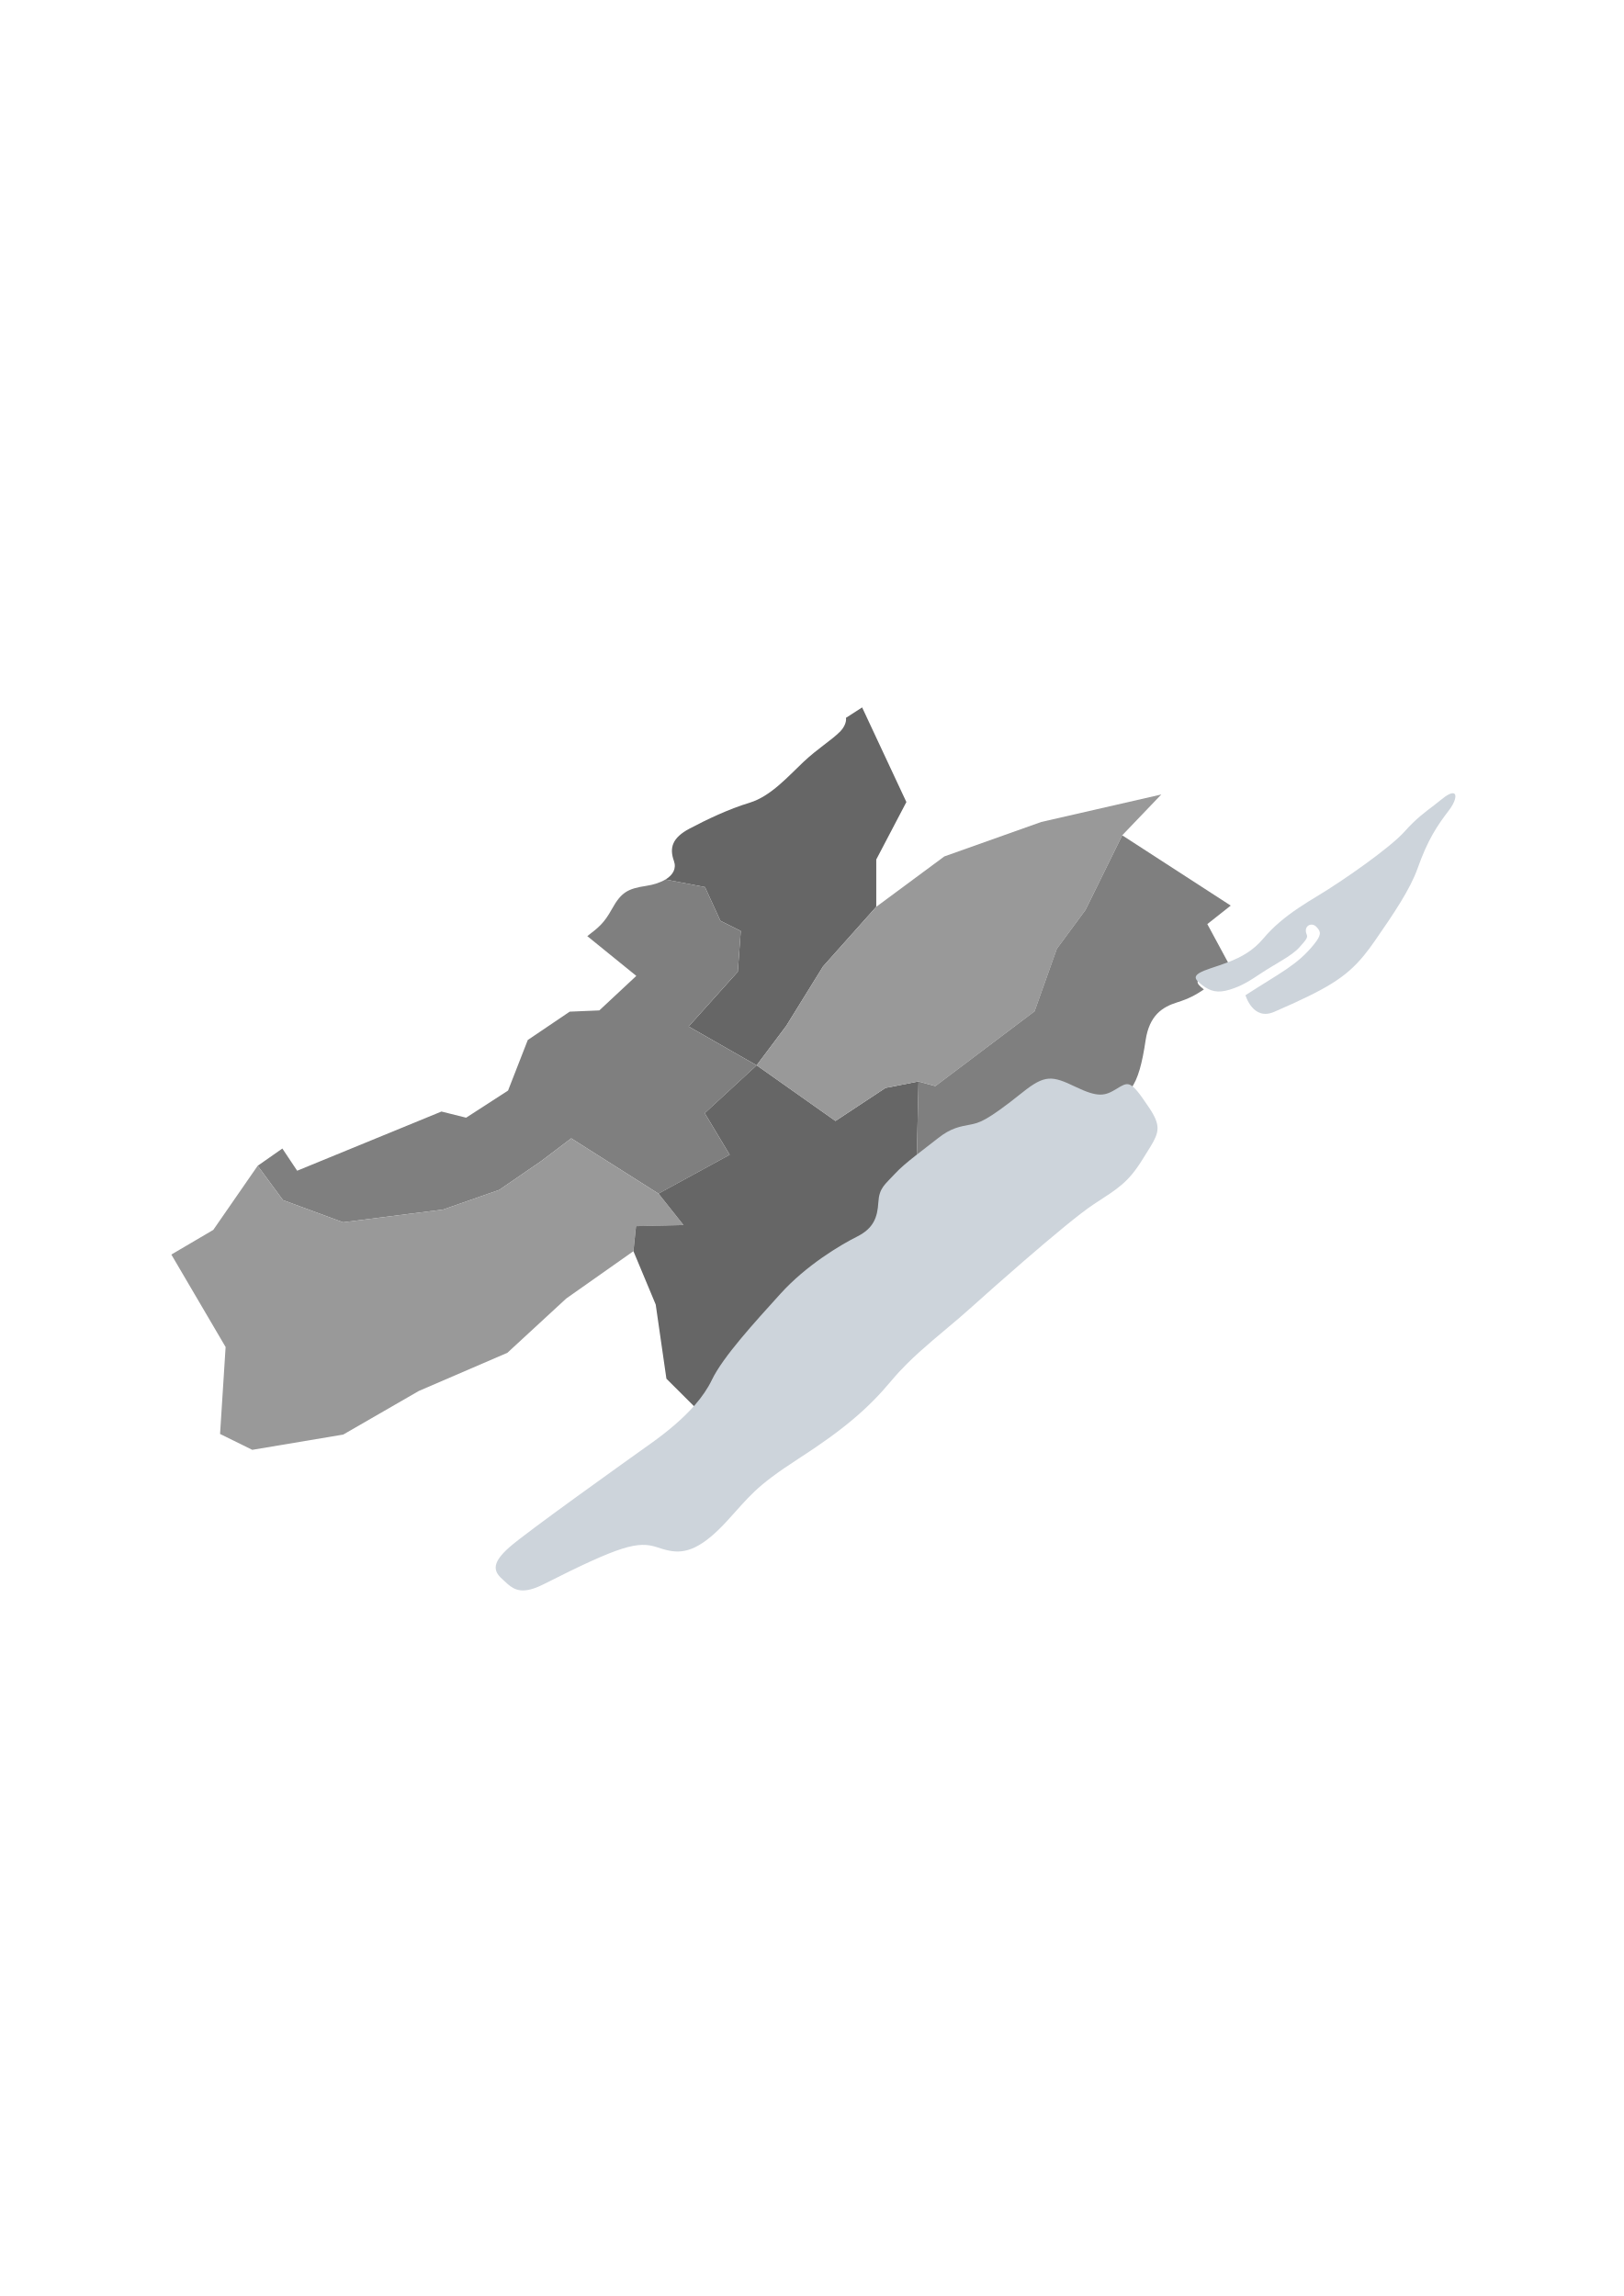
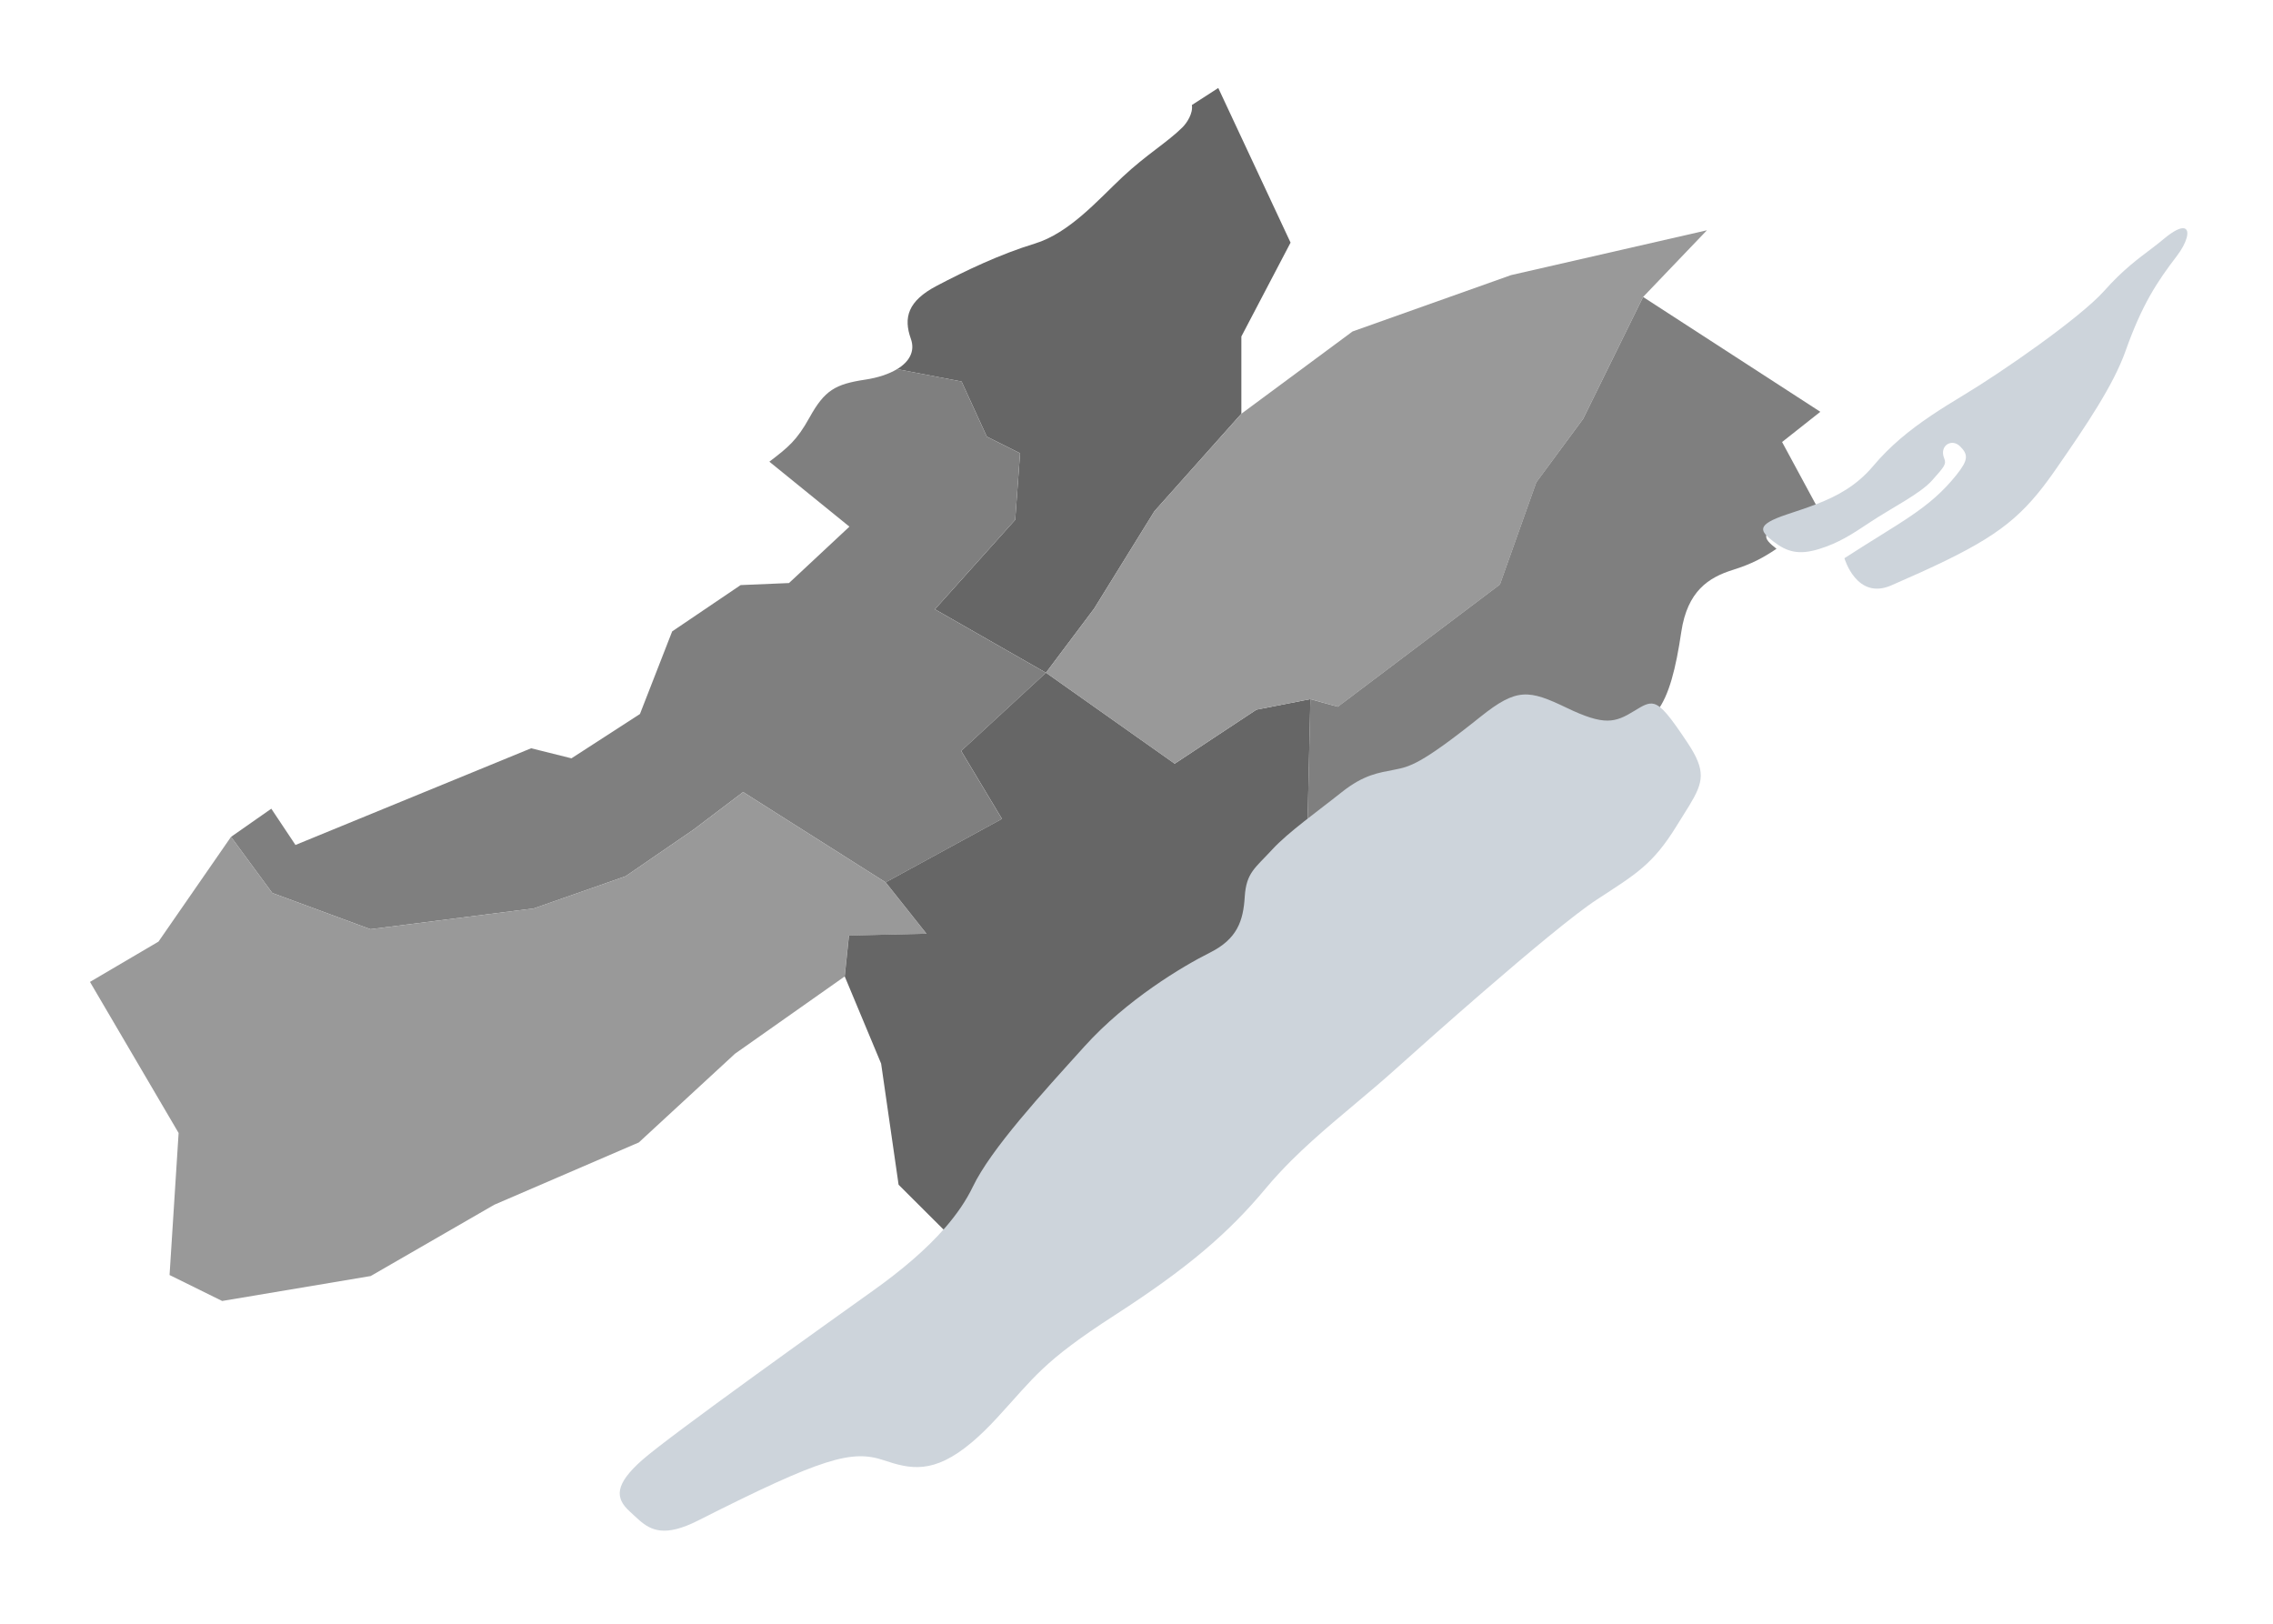
- <svg xmlns="http://www.w3.org/2000/svg" version="1.1" id="Calque_1" x="0px" y="0px" width="595.279px" height="841.891px" viewBox="0 0 595.279 841.891" enable-background="new 0 0 595.279 841.891" xml:space="preserve">
-   <path id="_x32_402" fill="#666666" d="M264.12,337.64l7.46,3.732l-1.091,14.932l-18.021,20.082l24.925,14.243l10.809-14.389  l13.529-21.854l19.521-21.889V315.16l11.043-21.067l-16.226-34.703l-5.923,3.825c0.296,1.873-1.113,3.992-2.067,4.959  c-3.391,3.391-8.117,6.136-13.54,11.225c-5.426,5.089-11.874,12.544-19.668,14.921c-7.8,2.376-15.599,6.104-22.042,9.495  c-6.438,3.391-7.46,7.118-5.76,11.871c1.007,2.821-0.376,5.161-3.089,6.812l14.47,2.771L264.12,337.64z" />
-   <path id="ofsnbr2403" fill="#7F7F7F" d="M125.764,448.186l36.682-4.668l20.596-7.216l15.292-10.497l11.09-8.399l31.982,20.27  l26.106-14.242l-9.156-15.258l19.038-17.546l-24.925-14.243l18.021-20.082l1.091-14.932l-7.46-3.732l-5.675-12.386l-14.47-2.773  c-1.854,1.128-4.329,1.931-7.084,2.35c-6.782,1.02-9.161,2.376-12.547,8.475c-2.877,5.188-4.779,6.695-9.034,9.951l17.968,14.579  l-13.564,12.658l-10.852,0.456l-15.371,10.396l-7.231,18.54l-15.371,9.946l-9.045-2.258l-52.901,21.703l-5.426-8.14l-9.044,6.326  l9.256,12.585L125.764,448.186z" />
-   <polygon id="ofsnbr2406" fill="#999999" points="125.823,526.027 153.566,510.025 186.009,496.043 207.595,476.131   232.207,458.794 233.161,449.617 250.556,449.203 241.406,437.674 209.423,417.404 198.333,425.805 183.042,436.296   162.446,443.513 125.764,448.186 103.727,440.048 94.471,427.458 78.194,450.973 62.817,460.013 82.713,493.924 80.679,525.8   92.484,531.623 " />
-   <path id="ofsnbr2401" fill="#666666" d="M286.74,476.067c9.495-10.514,22.04-17.974,28.154-21.024  c3.041-1.526,4.917-3.307,6.062-5.384c1.146-2.077,1.568-4.451,1.729-7.164c0.339-5.425,2.385-6.442,6.104-10.512  c1.876-2.035,4.493-4.239,7.303-6.443l0.656-28.999l-12.123,2.374l-18.333,12.115l-28.886-20.413l-19.038,17.546l9.156,15.258  l-26.105,14.242l9.156,11.53l-17.395,0.413l-0.954,9.177l8.17,19.566l3.921,27.188l11.201,11.169  c2.538-2.936,4.646-5.977,6.146-9.113C265.715,499.127,277.245,486.58,286.74,476.067z" />
-   <polygon id="ofsnbr2405" fill="#999999" points="324.622,398.92 336.745,396.546 342.912,398.258 379.292,370.824   387.464,347.884 397.966,333.642 411.424,306.291 425.751,291.322 381.782,301.387 346.208,314.032 321.263,332.492 301.732,354.38   288.208,376.234 277.399,390.623 306.279,411.035 " />
-   <path id="ofsnbr2404" fill="#7F7F7F" d="M431.548,367.553c4.345-1.356,6.878-2.776,9.822-4.748  c-3.041-2.376-4.068-3.732,3.054-6.104c2.246-0.755,4.461-1.465,6.602-2.3l-8.403-15.557l8.583-6.782l-39.78-25.772l-13.458,27.351  l-10.514,14.243l-8.17,22.94l-36.381,27.434l-6.167-1.704l-0.657,28.997c2.798-2.204,5.766-4.408,8.31-6.447  c5.086-4.069,8.478-4.406,11.868-5.091c3.401-0.683,5.765-1.02,19.329-11.871c8.148-6.527,10.852-6.104,19.329-2.034  c8.468,4.068,10.852,3.391,15.249,0.678c1.896-1.166,3.104-1.896,4.397-1.537c2.702-3.537,4.218-9.559,5.437-17.79  C421.374,372.3,426.121,369.251,431.548,367.553z" />
+ <svg xmlns="http://www.w3.org/2000/svg" version="1.1" id="Calque_1" x="0px" y="0px" width="595.279px" height="425.197px" viewBox="-0.004 208.347 595.279 425.197" enable-background="new -0.004 208.347 595.279 425.197" xml:space="preserve">
+   <path id="_x32_402" fill="#666666" d="M258.436,322.69l8.704,4.354l-1.272,17.422l-21.027,23.431l29.083,16.618l12.611-16.789  l15.786-25.499l22.777-25.54v-20.228l12.885-24.581l-18.933-40.49l-6.911,4.462c0.346,2.186-1.299,4.658-2.412,5.786  c-3.956,3.957-9.471,7.16-15.798,13.097c-6.331,5.938-13.854,14.636-22.948,17.41c-9.101,2.772-18.2,7.122-25.718,11.078  c-7.511,3.957-8.704,8.305-6.72,13.851c1.175,3.292-0.439,6.022-3.604,7.948l16.883,3.233L258.436,322.69z" />
+   <path id="ofsnbr2403" fill="#7F7F7F" d="M97.006,451.672l42.799-5.446l24.03-8.419l17.843-12.248l12.939-9.799l37.316,23.65  l30.46-16.618l-10.683-17.802l22.213-20.472l-29.083-16.618l21.027-23.431l1.273-17.422l-8.704-4.354l-6.621-14.452l-16.883-3.235  c-2.164,1.316-5.051,2.253-8.265,2.742c-7.914,1.19-10.689,2.772-14.64,9.889c-3.358,6.053-5.576,7.812-10.541,11.61l20.964,17.01  l-15.827,14.77l-12.661,0.532l-17.935,12.13l-8.437,21.631l-17.935,11.605l-10.553-2.634l-61.724,25.322l-6.331-9.498l-10.552,7.382  l10.8,14.684L97.006,451.672z" />
+   <polygon id="ofsnbr2406" fill="#999999" points="97.074,542.496 129.445,523.825 167.298,507.512 192.485,484.278 221.2,464.05   222.314,453.343 242.611,452.859 231.934,439.407 194.616,415.757 181.677,425.559 163.836,437.8 139.805,446.22 97.006,451.672   71.294,442.178 60.494,427.488 41.502,454.924 23.561,465.472 46.774,505.039 44.402,542.23 58.176,549.025 " />
+   <path id="ofsnbr2401" fill="#666666" d="M284.829,484.204c11.079-12.269,25.716-20.973,32.85-24.53  c3.548-1.781,5.737-3.858,7.072-6.282c1.338-2.424,1.83-5.193,2.018-8.358c0.396-6.33,2.783-7.518,7.122-12.266  c2.188-2.374,5.242-4.946,8.521-7.518l0.765-33.835l-14.144,2.77l-21.392,14.136l-33.704-23.817l-22.213,20.472l10.683,17.802  l-30.459,16.617l10.683,13.454l-20.295,0.481l-1.113,10.707l9.532,22.829l4.575,31.723L248.4,531.62  c2.961-3.426,5.42-6.975,7.17-10.633C260.297,511.109,273.75,496.47,284.829,484.204z" />
+   <polygon id="ofsnbr2405" fill="#999999" points="329.028,394.19 343.174,391.42 350.369,393.418 392.816,361.409 402.352,334.643   414.605,318.025 430.307,286.113 447.024,268.648 395.721,280.391 354.215,295.146 325.11,316.684 302.321,342.222 286.541,367.721   273.93,384.51 307.627,408.326 " />
+   <path id="ofsnbr2404" fill="#7F7F7F" d="M453.788,357.592c5.069-1.582,8.025-3.239,11.459-5.54  c-3.548-2.772-4.745-4.354,3.564-7.122c2.621-0.882,5.205-1.71,7.703-2.684l-9.806-18.151l10.015-7.913l-46.413-30.07  l-15.703,31.913l-12.268,16.618l-9.533,26.766l-42.448,32.009l-7.195-1.988l-0.767,33.833c3.266-2.572,6.729-5.144,9.696-7.521  c5.935-4.748,9.892-5.141,13.848-5.941c3.968-0.796,6.726-1.189,22.553-13.851c9.506-7.615,12.661-7.122,22.552-2.372  c9.881,4.746,12.662,3.956,17.792,0.791c2.213-1.36,3.622-2.213,5.131-1.793c3.153-4.127,4.921-11.153,6.344-20.757  C441.916,363.13,447.455,359.573,453.788,357.592z" />
  <g>
-     <path id="ID_x5F_9148_Bielersee_x2F_Lac_de_Bienne" fill="#CDD4DB" d="M481.73,346.263c2.713-3.391,2.713-4.578,0.848-6.445   c-1.87-1.868-4.747-0.167-3.561,2.713c0.53,1.29,0,1.867-2.713,4.914c-2.713,3.052-8.986,6.104-14.073,9.495   c-4.011,2.671-6.951,4.581-11.365,5.937c-4.408,1.356-7.115,0.678-10.173-1.693c-3.053-2.371-4.069-3.732,3.052-6.104   c2.247-0.755,4.462-1.465,6.603-2.3c4.663-1.796,9.014-4.146,12.723-8.552c3.768-4.472,8.027-7.969,13.113-11.39   c2.241-1.502,4.642-2.994,7.231-4.551c8.479-5.089,26.111-17.297,31.537-23.396c4.213-4.747,7.688-7.248,10.721-9.548   c0.868-0.662,1.699-1.304,2.501-1.98c2.416-2.035,3.963-2.692,4.758-2.459c1.323,0.376,0.571,3.214-1.706,6.191   c-4.408,5.762-7.805,10.852-11.53,21.367c-2.69,7.574-8.71,16.532-15.599,26.451c-1.409,2.034-2.744,3.841-4.097,5.486   c-6.761,8.218-13.902,12.38-32.872,20.627c-7.8,3.392-10.513-6.104-10.513-6.104C469.177,356.778,475.636,353.874,481.73,346.263z" />
-     <path id="ID_x5F_9151_Lac_de_Neuchâtel" fill="#CDD4DB" d="M292.841,534.807c16.277-10.512,25.438-18.312,33.912-28.483   c1.827-2.193,3.751-4.255,5.742-6.242c5.973-5.95,12.584-11.169,19.197-16.839c1.409-1.208,2.824-2.442,4.229-3.709   c4.424-3.979,11.856-10.587,19.566-17.257c10.03-8.681,20.548-17.471,25.533-20.724c8.817-5.766,12.542-7.805,17.968-16.617   c1.061-1.717,1.998-3.179,2.787-4.472c3.222-5.322,3.836-7.812-0.408-14.176c-3.868-5.799-5.754-8.181-7.471-8.661   c-1.299-0.352-2.501,0.371-4.398,1.537c-4.401,2.713-6.78,3.391-15.254-0.679c-8.478-4.069-11.175-4.493-19.329,2.034   c-13.563,10.852-15.938,11.188-19.323,11.871c-3.387,0.684-6.782,1.021-11.874,5.09c-2.543,2.034-5.512,4.238-8.304,6.448   c-2.798,2.204-5.426,4.402-7.296,6.442c-3.729,4.069-5.76,5.087-6.104,10.513c-0.164,2.713-0.588,5.092-1.732,7.164   c-1.145,2.076-3.015,3.857-6.062,5.383c-6.104,3.053-18.656,10.514-28.151,21.024c-9.495,10.513-21.024,23.06-25.094,31.537   c-1.5,3.137-3.614,6.179-6.146,9.113c-4.329,4.99-9.908,9.664-15.891,13.945c-9.495,6.782-46.119,32.889-52.224,38.314   c-6.104,5.426-6.104,8.472-2.713,11.528c0.722,0.651,1.404,1.33,2.12,1.944c2.655,2.306,5.781,3.805,13.135,0.091   c28.151-14.243,34.59-15.942,41.716-13.563c5.935,1.98,11.163,3.258,19.812-4.038c1.722-1.457,3.587-3.253,5.617-5.457   C274.906,548.646,276.564,545.319,292.841,534.807z" />
+     <path id="ID_x5F_9148_Bielersee_x2F_Lac_de_Bienne" fill="#CDD4DB" d="M512.339,332.751c3.166-3.957,3.166-5.341,0.989-7.52   c-2.182-2.179-5.539-0.195-4.154,3.166c0.618,1.504,0,2.178-3.165,5.733c-3.166,3.561-10.485,7.122-16.421,11.079   c-4.68,3.116-8.11,5.345-13.261,6.927c-5.144,1.582-8.301,0.792-11.869-1.975c-3.562-2.767-4.748-4.354,3.561-7.122   c2.622-0.881,5.206-1.709,7.705-2.684c5.44-2.096,10.517-4.838,14.845-9.979c4.396-5.218,9.365-9.298,15.3-13.29   c2.615-1.752,5.416-3.493,8.437-5.31c9.894-5.938,30.466-20.182,36.797-27.298c4.915-5.539,8.971-8.457,12.51-11.141   c1.012-0.772,1.981-1.521,2.918-2.31c2.819-2.375,4.624-3.142,5.551-2.87c1.544,0.439,0.666,3.75-1.99,7.223   c-5.144,6.724-9.106,12.662-13.453,24.931c-3.138,8.838-10.163,19.29-18.2,30.863c-1.645,2.373-3.202,4.481-4.781,6.401   c-7.888,9.589-16.22,14.444-38.354,24.067c-9.101,3.958-12.266-7.122-12.266-7.122C497.692,345.02,505.228,341.632,512.339,332.751   z" />
+     <path id="ID_x5F_9151_Lac_de_Neuchâtel" fill="#CDD4DB" d="M291.947,552.74c18.992-12.266,29.681-21.366,39.569-33.233   c2.131-2.559,4.377-4.964,6.699-7.283c6.97-6.942,14.683-13.031,22.398-19.646c1.645-1.41,3.296-2.851,4.936-4.328   c5.161-4.644,13.832-12.353,22.828-20.135c11.703-10.13,23.975-20.386,29.792-24.181c10.287-6.728,14.633-9.106,20.964-19.389   c1.238-2.003,2.331-3.709,3.252-5.218c3.759-6.21,4.476-9.114-0.477-16.54c-4.513-6.766-6.713-9.545-8.717-10.105   c-1.515-0.41-2.918,0.433-5.132,1.793c-5.134,3.166-7.909,3.956-17.798-0.792c-9.892-4.748-13.038-5.242-22.553,2.373   c-15.824,12.662-18.596,13.054-22.545,13.851c-3.952,0.799-7.913,1.192-13.854,5.94c-2.968,2.373-6.433,4.944-9.69,7.523   c-3.265,2.571-6.33,5.137-8.513,7.517c-4.35,4.748-6.72,5.936-7.121,12.266c-0.191,3.166-0.686,5.941-2.021,8.359   c-1.335,2.422-3.518,4.501-7.072,6.28c-7.123,3.563-21.768,12.269-32.847,24.531c-11.079,12.266-24.531,26.905-29.279,36.796   c-1.75,3.66-4.217,7.21-7.171,10.633c-5.051,5.822-11.561,11.275-18.541,16.271c-11.079,7.914-53.811,38.374-60.934,44.705   c-7.122,6.33-7.122,9.884-3.166,13.449c0.843,0.76,1.639,1.552,2.474,2.269c3.098,2.69,6.746,4.439,15.325,0.106   c32.847-16.619,40.36-18.601,48.674-15.824c6.924,2.31,13.024,3.801,23.116-4.712c2.009-1.7,4.185-3.796,6.554-6.367   C271.021,568.888,272.956,565.006,291.947,552.74z" />
  </g>
</svg>
